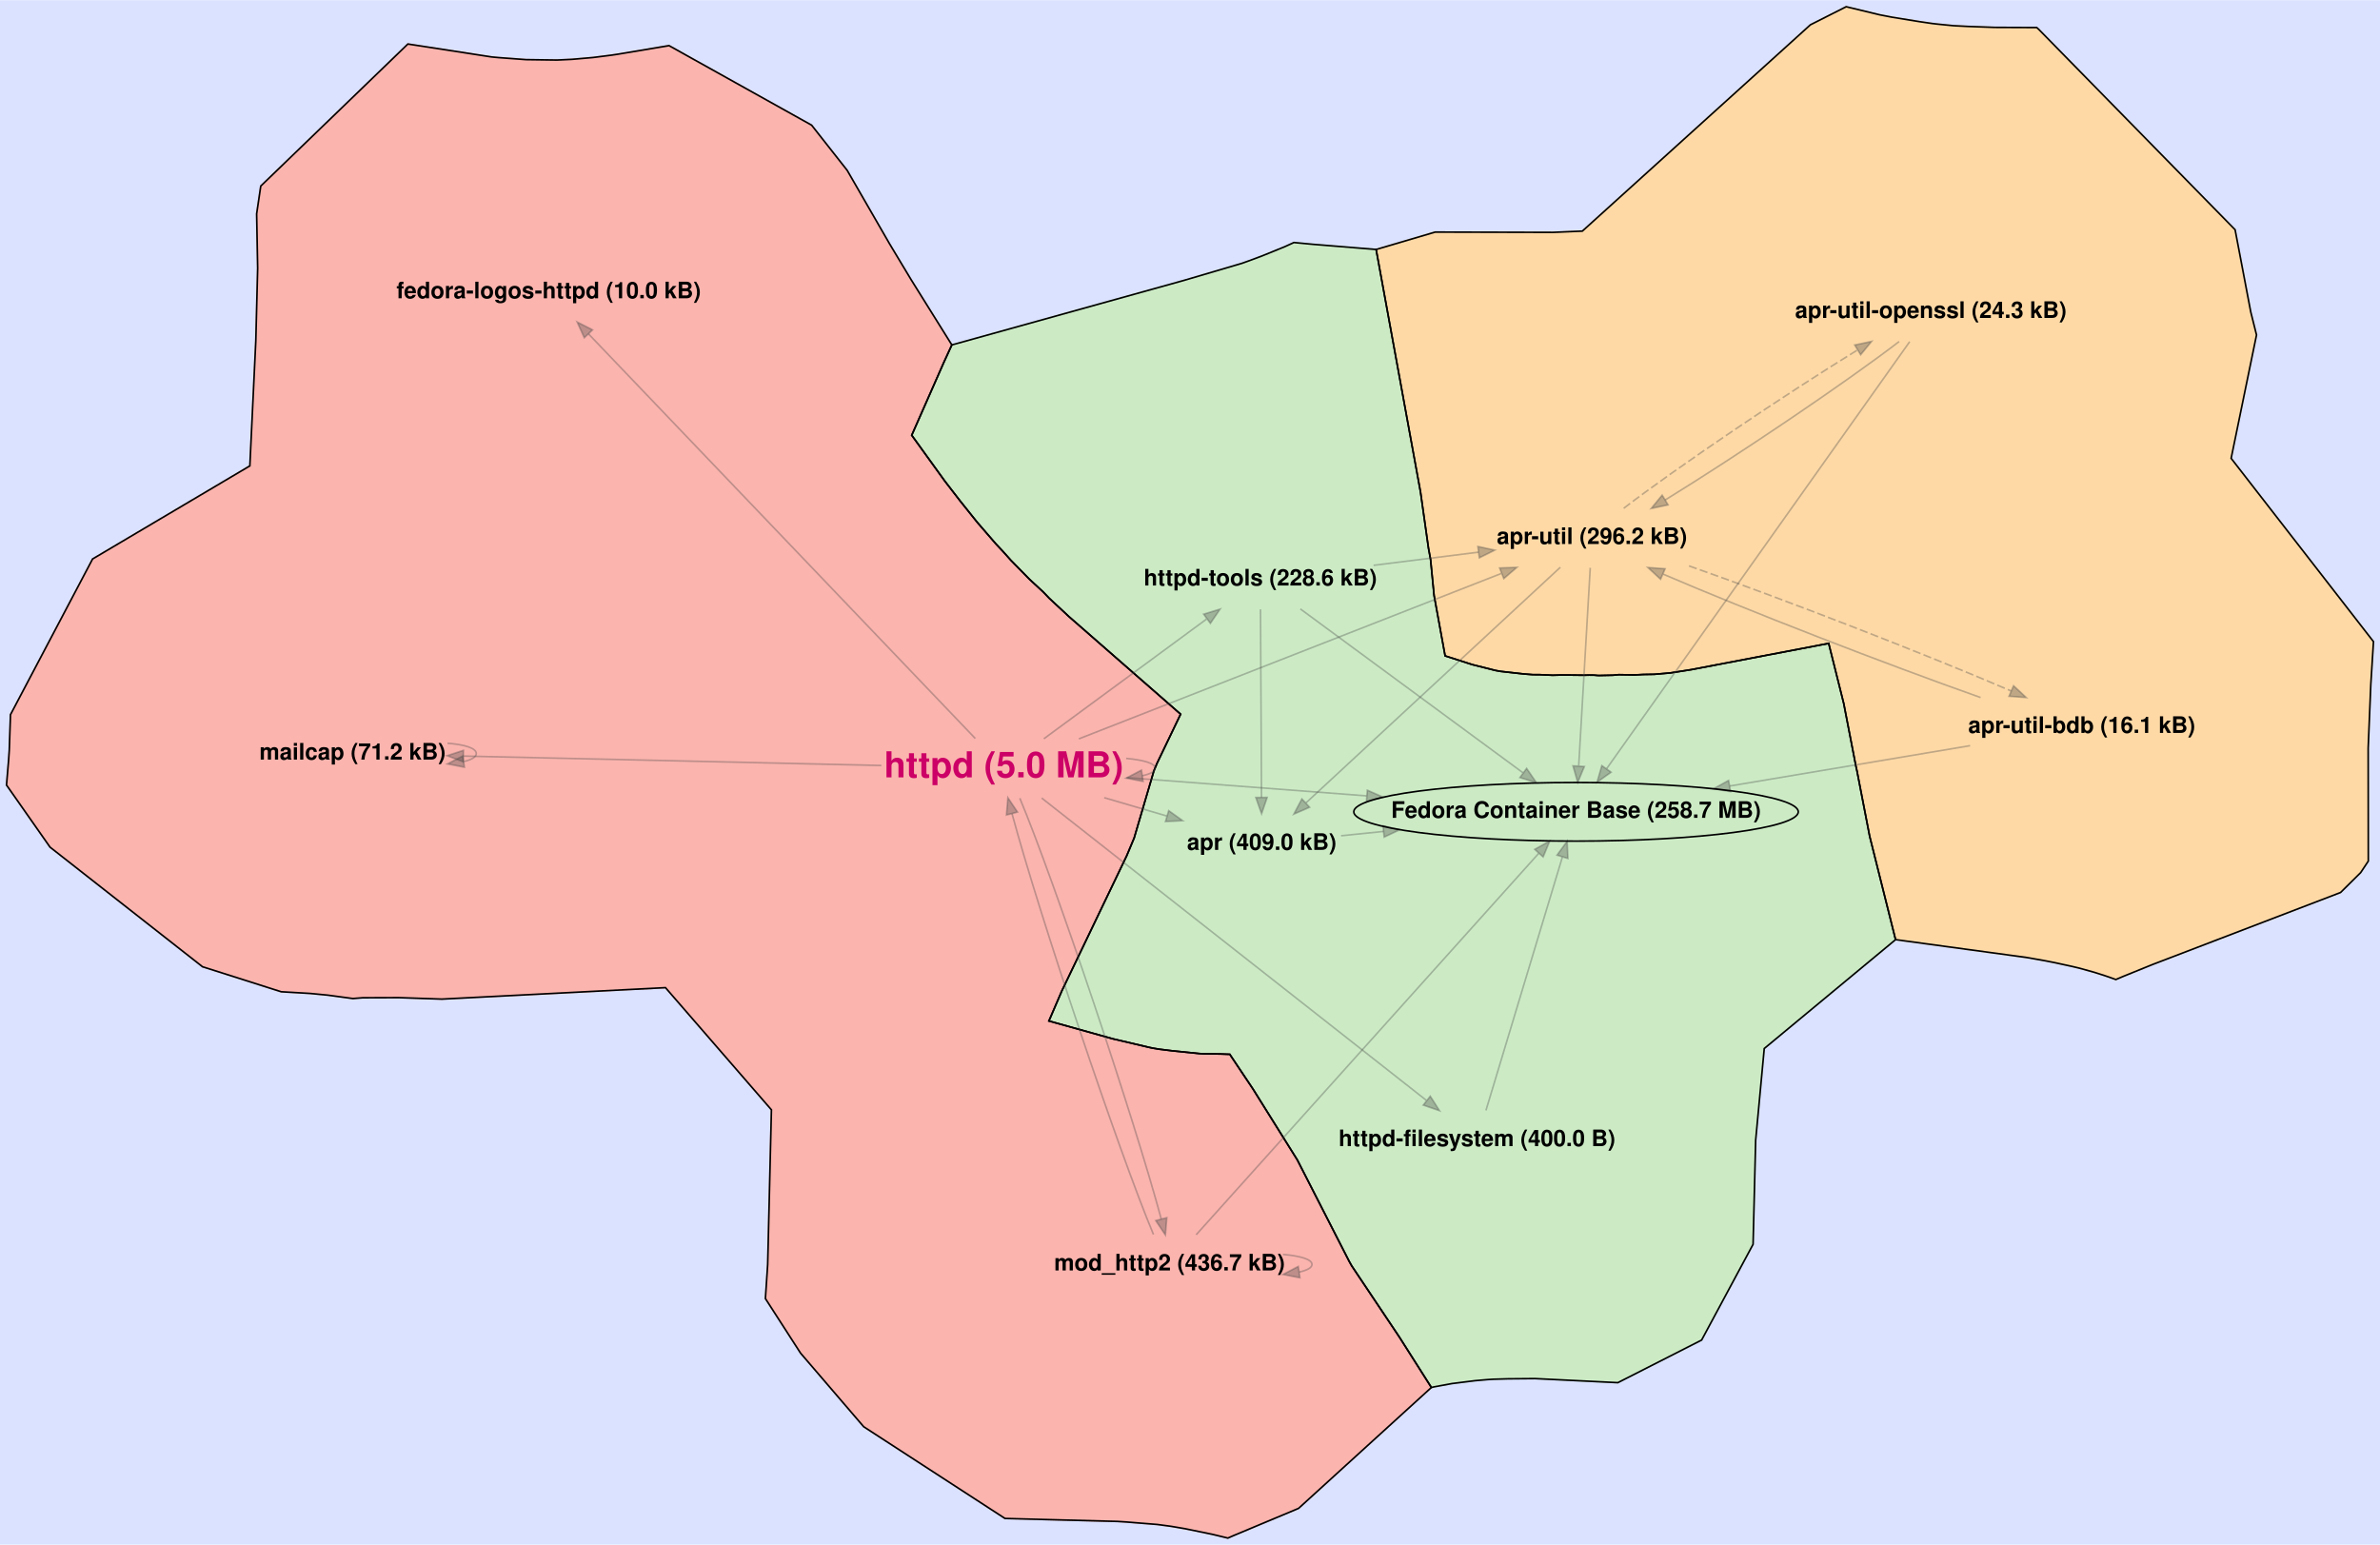
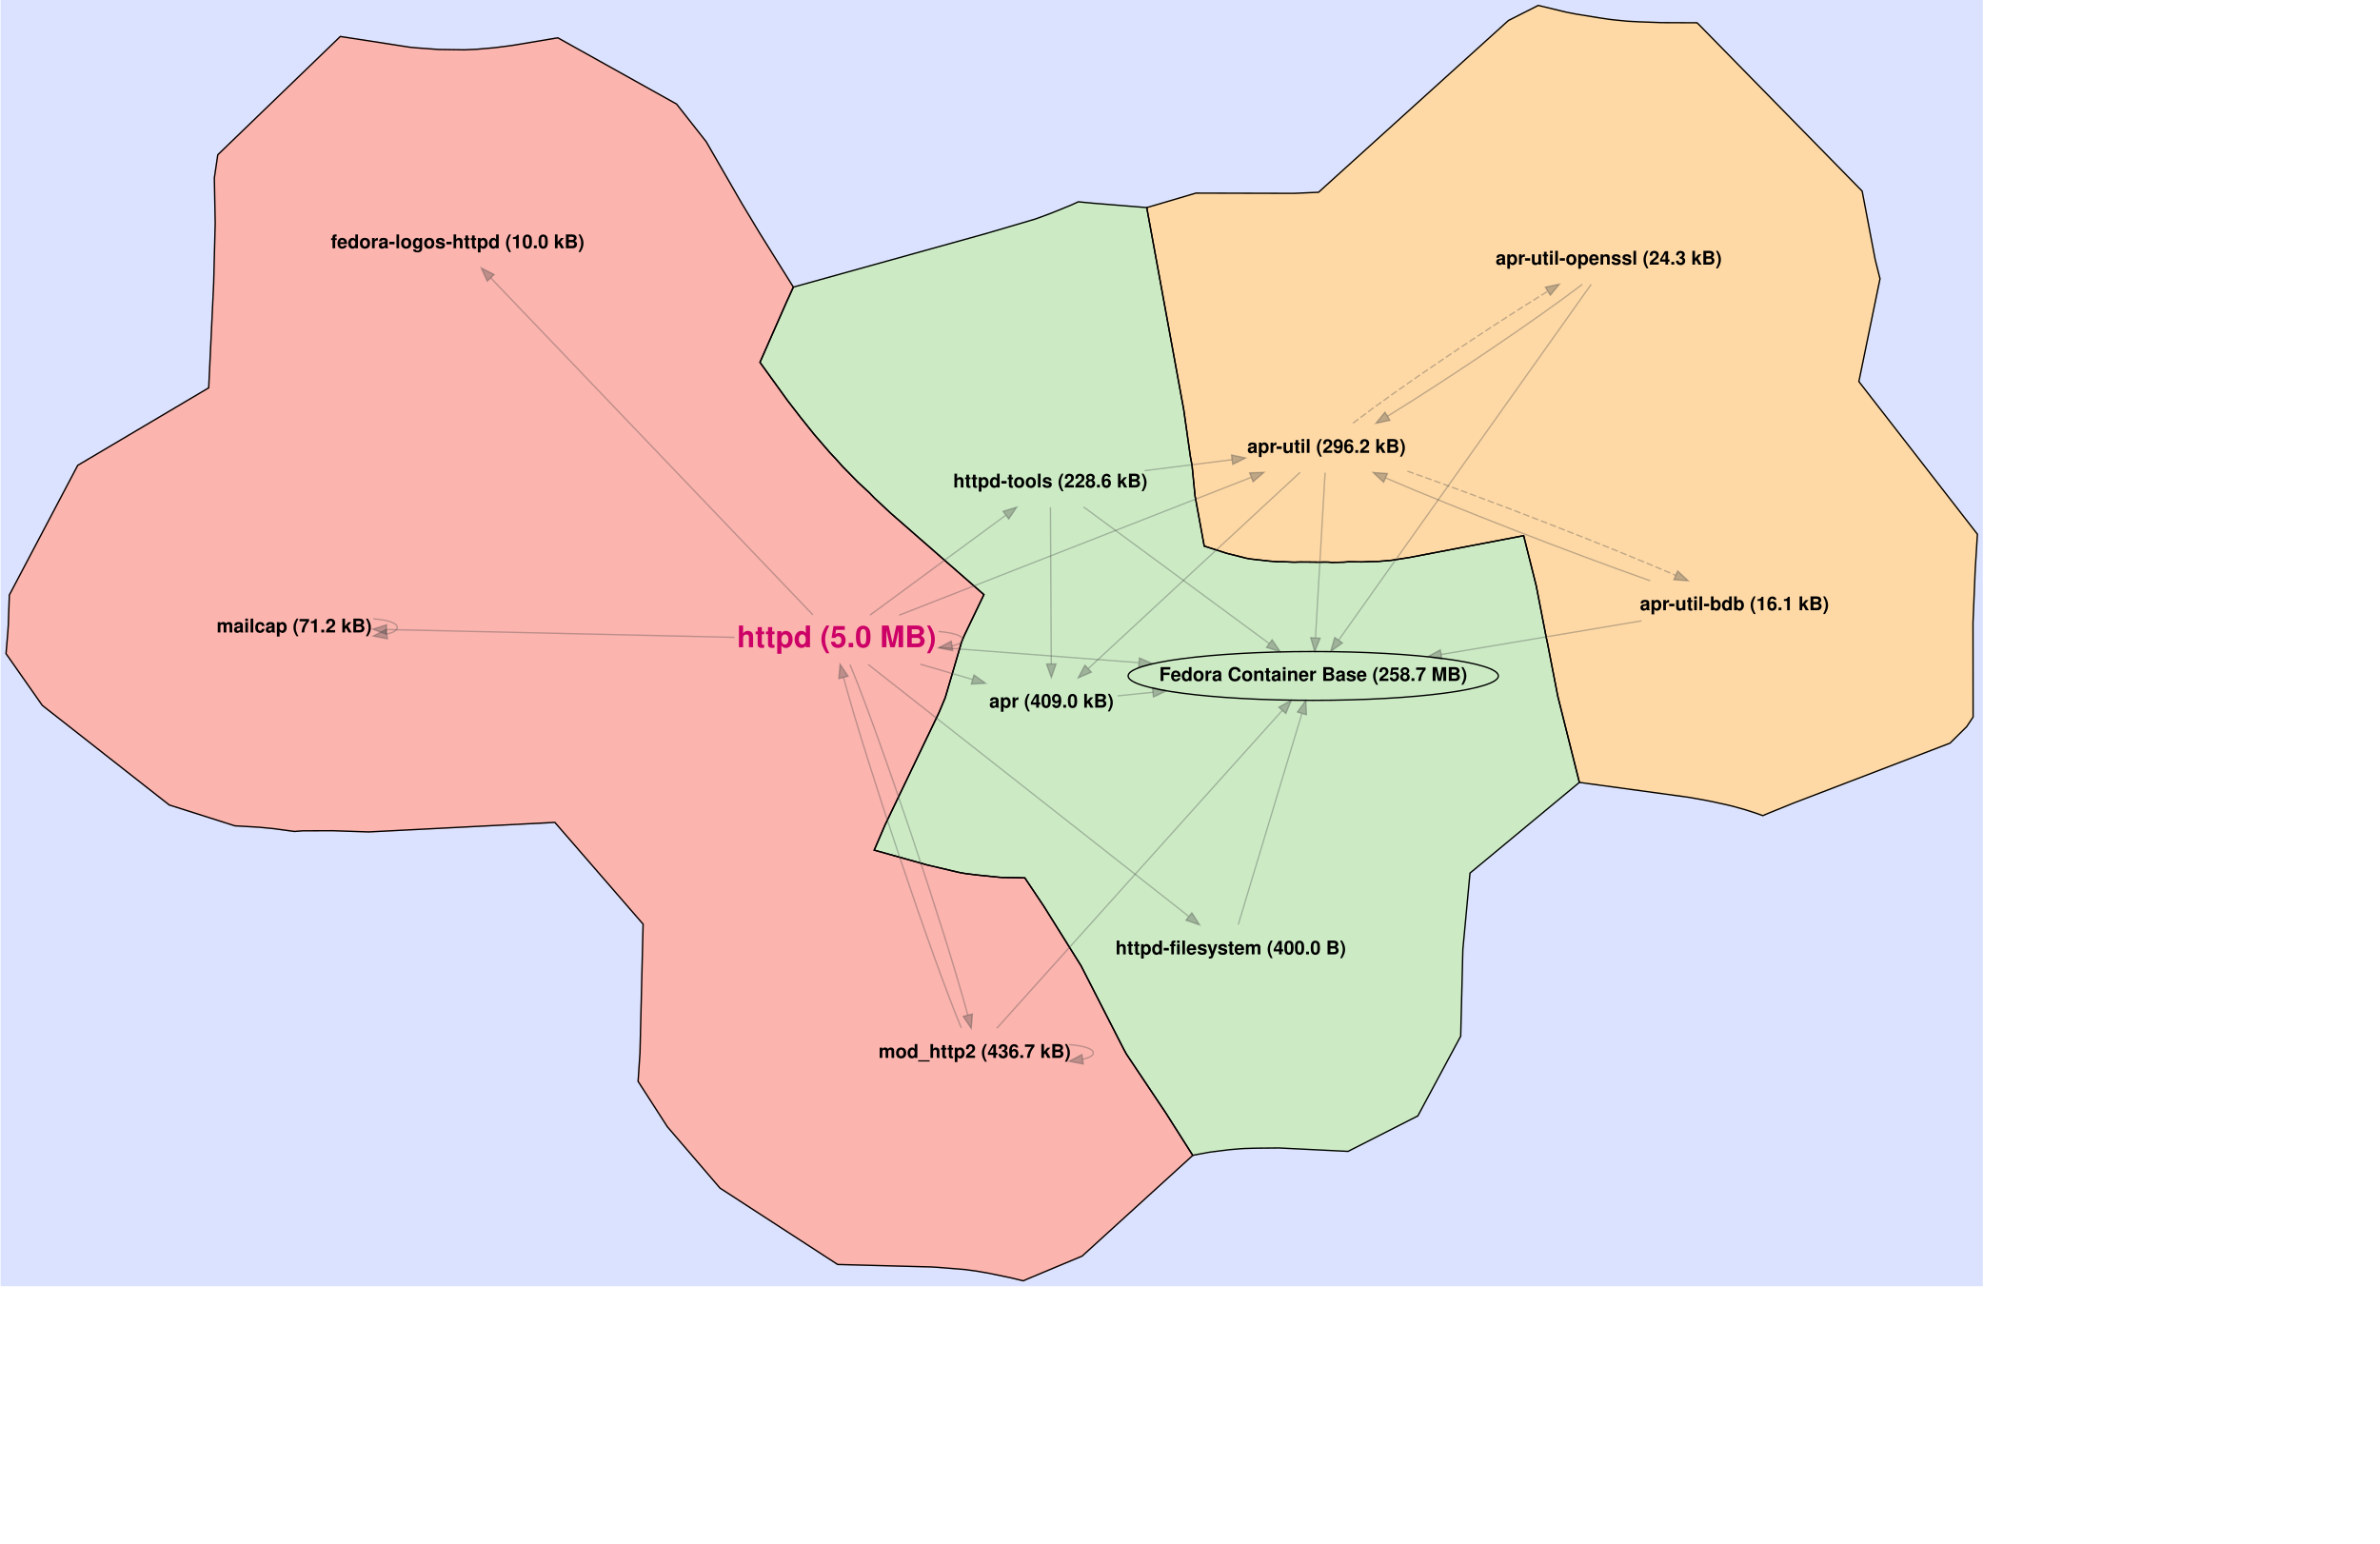
- <svg xmlns="http://www.w3.org/2000/svg" width="1462pt" height="949pt" viewBox="0.00 0.00 1461.66 948.52">
-   <g id="graph0" class="graph" transform="scale(1 1) rotate(0) translate(158.5048 794.4575)">
+ <svg xmlns="http://www.w3.org/2000/svg" width="1218pt" height="790pt" viewBox="0.00 0.00 1461.66 948.52">
+   <g id="graph0" class="graph" transform="scale(.8333 .8333) rotate(0) translate(158.5048 794.4575)">
    <polygon fill="#dae2ff" stroke="transparent" points="-158.505,154.067 -158.505,-794.457 1303.152,-794.457 1303.152,154.067 -158.505,154.067" />
-     <polygon fill="#ccebc5" stroke="#ccebc5" points="588.07,-440.914 587.679,-441.024 583.993,-444.369 457.255,-456.138 462.318,-450.478 473.802,-438.752 482.1,-431.09 485.833,-427.197 497.854,-415.998 566.562,-355.954 552.102,-325.834 550.148,-321.143 538.03,-279.916 584.049,-279.409 594.668,-282.823 597.095,-316.341 596.519,-357.442 601.816,-357.467 606.099,-276.408 606.943,-276.408 611.049,-279.925 616.046,-281.345 622.222,-279.505 625.549,-276.655 621.5,-272.922 616.514,-271.436 616.514,-271.436 621.5,-272.922 625.549,-276.655 622.222,-279.505 616.046,-281.345 611.049,-279.925 606.943,-276.408 606.099,-276.408 601.816,-357.467 596.519,-357.442 597.095,-316.341 594.668,-282.823 584.049,-279.409 538.03,-279.916 533.472,-269.027 493.637,-186.054 485.68,-167.524 524.79,-156.597 547.025,-151.365 549.397,-150.86 553.311,-150.202 561.389,-149.203 578.099,-147.506 580.445,-147.373 591.1,-147.24 595.68,-147.08 596.739,-147.067 610.932,-125.856 638.244,-82.171 670.061,-19.948 671.659,-17.106 671.703,-17.034 700.934,26.651 720.57,57.568 722.377,57.165 719.79,-60.302 722.649,-93.955 720.547,-94.603 724.654,-120.61 728.555,-94.466 731.446,-94.466 735.104,-122.923 739.189,-94.428 739.197,-94.428 742.222,-97.009 742.222,-97.009 739.197,-94.428 739.189,-94.428 735.104,-122.923 731.446,-94.466 728.555,-94.466 724.654,-120.61 720.547,-94.603 722.649,-93.955 719.79,-60.302 722.377,57.165 733.193,55.176 747.316,53.402 754.611,52.77 758.465,52.511 767.512,52.254 784.122,52.104 835.088,54.616 886.529,28.456 918.136,-30.35 919.726,-94.334 924.995,-150.603 1005.643,-217.482 989.723,-281.023 981.966,-320.989 981.267,-324.107 973.81,-362.536 964.566,-399.432 880.129,-383.301 867.285,-381.291 857.757,-380.468 857.261,-380.443 850.791,-380.337 845.256,-380.046 835.722,-380.214 832.128,-379.888 823.766,-379.716 822.775,-379.73 820.472,-379.925 817.527,-379.961 814.143,-379.88 803.607,-379.999 803.347,-379.983 800.352,-380.011 795.184,-379.871 794.962,-379.873 787.195,-380.208 782.742,-380.239 777.257,-380.661 762.982,-382.261 759.904,-382.819 745.587,-386.425 729.011,-391.754 722.24,-428.764 720.062,-451.047 718.797,-457.819 713.914,-492.264 686.632,-641.367 647.478,-644.559 636.154,-645.635 635.746,-645.443 630.508,-643.064 616.622,-637.424 608.733,-634.474 604.26,-632.873 568.417,-622.318 426.064,-582.74 421.088,-571.892 401.427,-527.266 421.82,-499.02 431.183,-486.889 441.522,-473.962 453.056,-460.608 457.255,-456.138 583.993,-444.369 587.679,-441.024 588.07,-440.914 595.029,-492.769 602.008,-585.623 603.325,-609.187 604.999,-438.619 606.82,-438.619 610.266,-441.799 615.421,-443.377 615.421,-443.377 610.266,-441.799 606.82,-438.619 604.999,-438.619 603.325,-609.187 602.008,-585.623 595.029,-492.769 588.07,-440.914 588.07,-440.914" />
+     <polygon fill="#ccebc5" stroke="#ccebc5" points="485.833,-427.197 482.1,-431.09 473.802,-438.752 462.318,-450.478 457.255,-456.138 583.993,-444.369 587.679,-441.024 588.07,-440.914 595.029,-492.769 602.008,-585.623 603.325,-609.187 604.999,-438.619 606.82,-438.619 610.266,-441.799 615.421,-443.377 615.421,-443.377 610.266,-441.799 606.82,-438.619 604.999,-438.619 603.325,-609.187 602.008,-585.623 595.029,-492.769 588.07,-440.914 587.679,-441.024 583.993,-444.369 457.255,-456.138 453.056,-460.608 441.522,-473.962 431.183,-486.889 421.82,-499.02 401.427,-527.266 421.088,-571.892 426.064,-582.74 568.417,-622.318 604.26,-632.873 608.733,-634.474 616.622,-637.424 630.508,-643.064 635.746,-645.443 636.154,-645.635 647.478,-644.559 686.632,-641.367 713.914,-492.264 718.797,-457.819 720.062,-451.047 722.24,-428.764 729.011,-391.754 745.587,-386.425 759.904,-382.819 762.982,-382.261 777.257,-380.661 782.742,-380.239 787.195,-380.208 794.962,-379.873 795.184,-379.871 800.352,-380.011 803.347,-379.983 803.607,-379.999 814.143,-379.88 817.527,-379.961 820.472,-379.925 822.775,-379.73 823.766,-379.716 832.128,-379.888 835.722,-380.214 845.256,-380.046 850.791,-380.337 857.261,-380.443 857.757,-380.468 867.285,-381.291 880.129,-383.301 964.566,-399.432 973.81,-362.536 981.267,-324.107 981.966,-320.989 989.723,-281.023 1005.643,-217.482 924.995,-150.603 919.726,-94.334 918.136,-30.35 886.529,28.456 835.088,54.616 784.122,52.104 767.512,52.254 758.465,52.511 754.611,52.77 747.316,53.402 733.193,55.176 722.377,57.165 719.79,-60.302 722.649,-93.955 720.547,-94.603 724.654,-120.61 728.555,-94.466 731.446,-94.466 735.104,-122.923 739.189,-94.428 739.197,-94.428 742.222,-97.009 742.222,-97.009 739.197,-94.428 739.189,-94.428 735.104,-122.923 731.446,-94.466 728.555,-94.466 724.654,-120.61 720.547,-94.603 722.649,-93.955 719.79,-60.302 722.377,57.165 720.57,57.568 700.934,26.651 671.703,-17.034 671.659,-17.106 670.061,-19.948 638.244,-82.171 610.932,-125.856 596.739,-147.067 595.68,-147.08 591.1,-147.24 580.445,-147.373 578.099,-147.506 561.389,-149.203 553.311,-150.202 549.397,-150.86 547.025,-151.365 524.79,-156.597 485.68,-167.524 493.637,-186.054 533.472,-269.027 538.03,-279.916 584.049,-279.409 594.668,-282.823 597.095,-316.341 596.519,-357.442 601.816,-357.467 606.099,-276.408 606.943,-276.408 611.049,-279.925 616.046,-281.345 622.222,-279.505 625.549,-276.655 621.5,-272.922 616.514,-271.436 616.514,-271.436 621.5,-272.922 625.549,-276.655 622.222,-279.505 616.046,-281.345 611.049,-279.925 606.943,-276.408 606.099,-276.408 601.816,-357.467 596.519,-357.442 597.095,-316.341 594.668,-282.823 584.049,-279.409 538.03,-279.916 550.148,-321.143 552.102,-325.834 566.562,-355.954 497.854,-415.998 485.833,-427.197 485.833,-427.197" />
    <polygon fill="#fed9a6" stroke="#fed9a6" points="1297.518,-374.336 1295.896,-335.142 1295.971,-265.713 1291.269,-258.632 1279.002,-246.493 1278.816,-246.388 1163.513,-202.22 1145.262,-194.822 1140.926,-192.971 1136.857,-194.435 1134.016,-195.398 1135.92,-347.867 1131.487,-347.867 1127.874,-314.922 1124.703,-344.508 1129.131,-348.568 1126.449,-350.8 1126.449,-350.8 1129.131,-348.568 1124.703,-344.508 1120.237,-343.227 1120.237,-343.227 1124.703,-344.508 1127.874,-314.922 1131.487,-347.867 1135.92,-347.867 1134.016,-195.398 1127.726,-197.403 1118.532,-199.961 1113.872,-201.069 1103.504,-203.326 1097.538,-204.503 1086.469,-206.463 1005.643,-217.482 989.723,-281.023 981.966,-320.989 981.267,-324.107 973.81,-362.536 964.566,-399.432 987.598,-455.057 986.389,-456.317 986.389,-456.317 987.598,-455.057 964.566,-399.432 880.129,-383.301 867.285,-381.291 857.757,-380.468 857.261,-380.443 850.791,-380.337 845.256,-380.046 835.722,-380.214 832.128,-379.888 823.766,-379.716 822.775,-379.73 820.472,-379.925 817.527,-379.961 814.143,-379.88 803.607,-379.999 803.347,-379.983 800.352,-380.011 795.184,-379.871 794.962,-379.873 787.195,-380.208 782.742,-380.239 777.257,-380.661 762.982,-382.261 759.904,-382.819 745.587,-386.425 729.011,-391.754 722.24,-428.764 720.062,-451.047 718.797,-457.819 713.914,-492.264 686.632,-641.367 722.902,-652.049 795.189,-651.874 813.293,-652.652 953.342,-779.347 975.306,-790.457 995.879,-785.5 1003.477,-784.029 1020.422,-781.28 1016.644,-603.378 1012.293,-603.378 1011.571,-603.163 1006.235,-603.163 1005.992,-603.091 1001.761,-603.091 1001.192,-602.921 1001.192,-602.921 1001.761,-603.091 1005.992,-603.091 1006.235,-603.163 1011.571,-603.163 1012.293,-603.378 1016.644,-603.378 1020.422,-781.28 1028.19,-780.144 1031.612,-779.751 1032.565,-606.375 1036.534,-602.926 1033.158,-600.053 1033.158,-600.053 1036.534,-602.926 1032.565,-606.375 1031.612,-779.751 1040.899,-778.833 1041.708,-778.778 1049.957,-778.353 1053.656,-603.36 1056.552,-603.36 1056.552,-603.36 1053.656,-603.36 1049.957,-778.353 1066.373,-777.766 1092.359,-777.658 1093.673,-776.449 1214.164,-653.491 1223.774,-603.02 1227.32,-588.858 1211.731,-513.089 1299.152,-400.496 1297.518,-374.336 1297.518,-374.336" />
-     <polygon fill="#fbb4ae" stroke="#fbb4ae" points="587.129,-15.457 591.695,-11.83 598.91,148.608 639.004,131.826 720.57,57.568 700.934,26.651 671.703,-17.034 671.659,-17.106 670.061,-19.948 638.244,-82.171 610.932,-125.856 596.739,-147.067 595.68,-147.08 591.1,-147.24 580.445,-147.373 578.099,-147.506 576.027,-97.439 569.726,-18.081 569.076,-18.081 565.536,-14.979 565.536,-14.979 569.076,-18.081 569.726,-18.081 576.027,-97.439 578.099,-147.506 561.389,-149.203 553.311,-150.202 549.397,-150.86 547.025,-151.365 524.79,-156.597 485.68,-167.524 493.637,-186.054 533.472,-269.027 538.03,-279.916 550.148,-321.143 552.102,-325.834 566.562,-355.954 497.854,-415.998 485.833,-427.197 482.1,-431.09 473.802,-438.752 473.989,-347.918 478.189,-322.847 476.826,-322.437 476.826,-322.437 478.189,-322.847 473.989,-347.918 473.802,-438.752 462.318,-450.478 463.118,-354.74 460.154,-327.408 467.069,-323.177 467.471,-322.719 466.486,-321.603 460.526,-318.11 455.806,-318.11 455.806,-318.11 460.526,-318.11 466.486,-321.603 467.471,-322.719 467.069,-323.177 460.154,-327.408 455.783,-327.408 448.836,-323.134 448.815,-323.11 445.543,-323.11 443.932,-322.614 439.916,-322.614 433.74,-247.759 431.497,-194.396 431.497,-194.396 433.74,-247.759 439.916,-322.614 443.932,-322.614 445.543,-323.11 448.815,-323.11 448.836,-323.134 455.783,-327.408 460.154,-327.408 463.118,-354.74 462.318,-450.478 457.255,-456.138 453.056,-460.608 441.522,-473.962 431.183,-486.889 421.82,-499.02 401.427,-527.266 421.088,-571.892 426.064,-582.74 401.062,-622.794 387.772,-644.904 361.795,-689.944 339.944,-717.714 252.368,-766.567 220.143,-761.171 216.962,-760.702 213.187,-615.332 208.817,-615.332 207.899,-615.049 207.899,-615.049 208.817,-615.332 213.187,-615.332 216.962,-760.702 205.687,-759.266 192.725,-758.139 183.52,-757.708 164.478,-757.968 147.595,-759.219 143.685,-759.587 142.819,-759.703 92.002,-767.554 1.645,-680.312 -.889,-663.24 -.261,-629.864 -1.398,-585.315 -5.053,-508.453 -101.635,-451.283 -152.061,-355.674 -152.818,-333.614 -153.192,-328.057 -154.505,-312.422 -127.766,-274.273 -34.12,-200.824 14.21,-185.467 31.973,-184.434 42.737,-183.395 58.267,-181.299 59.013,-181.372 52.465,-328.433 48.762,-331.57 52.539,-334.907 52.539,-334.907 48.762,-331.57 52.465,-328.433 59.013,-181.372 64.246,-181.782 86.367,-181.859 112.905,-180.957 250.202,-187.985 315.264,-112.958 312.965,-18 311.565,2.981 333.153,36.476 371.932,81.68 458.716,138.024 527.756,139.843 529.851,19.474 529.851,19.474 527.756,139.843 533.038,140.172 552.295,141.72 560.71,142.85 569.283,144.31 586.45,147.854 595.585,150.067 598.91,148.608 591.695,-11.83 587.129,-15.457 585.702,-18.034 580.965,-18.034 579.954,-17.726 576.188,-17.726 576.188,-17.726 579.954,-17.726 580.965,-18.034 585.702,-18.034 587.129,-15.457 587.129,-15.457" />
+     <polygon fill="#fbb4ae" stroke="#fbb4ae" points="671.659,-17.106 671.703,-17.034 700.934,26.651 720.57,57.568 639.004,131.826 598.91,148.608 591.695,-11.83 587.129,-15.457 585.702,-18.034 580.965,-18.034 579.954,-17.726 576.188,-17.726 576.188,-17.726 579.954,-17.726 580.965,-18.034 585.702,-18.034 587.129,-15.457 591.695,-11.83 598.91,148.608 595.585,150.067 586.45,147.854 569.283,144.31 560.71,142.85 552.295,141.72 533.038,140.172 527.756,139.843 529.851,19.474 529.851,19.474 527.756,139.843 458.716,138.024 371.932,81.68 333.153,36.476 311.565,2.981 312.965,-18 315.264,-112.958 250.202,-187.985 112.905,-180.957 86.367,-181.859 64.246,-181.782 59.013,-181.372 52.465,-328.433 48.762,-331.57 52.539,-334.907 52.539,-334.907 48.762,-331.57 52.465,-328.433 59.013,-181.372 58.267,-181.299 42.737,-183.395 31.973,-184.434 14.21,-185.467 -34.12,-200.824 -127.766,-274.273 -154.505,-312.422 -153.192,-328.057 -152.818,-333.614 -152.061,-355.674 -101.635,-451.283 -5.053,-508.453 -1.398,-585.315 -.261,-629.864 -.889,-663.24 1.645,-680.312 92.002,-767.554 142.819,-759.703 143.685,-759.587 147.595,-759.219 164.478,-757.968 183.52,-757.708 192.725,-758.139 205.687,-759.266 216.962,-760.702 213.187,-615.332 208.817,-615.332 207.899,-615.049 207.899,-615.049 208.817,-615.332 213.187,-615.332 216.962,-760.702 220.143,-761.171 252.368,-766.567 339.944,-717.714 361.795,-689.944 387.772,-644.904 401.062,-622.794 426.064,-582.74 421.088,-571.892 401.427,-527.266 421.82,-499.02 431.183,-486.889 441.522,-473.962 453.056,-460.608 457.255,-456.138 462.318,-450.478 463.118,-354.74 460.154,-327.408 455.783,-327.408 448.836,-323.134 448.815,-323.11 445.543,-323.11 443.932,-322.614 439.916,-322.614 433.74,-247.759 431.497,-194.396 431.497,-194.396 433.74,-247.759 439.916,-322.614 443.932,-322.614 445.543,-323.11 448.815,-323.11 448.836,-323.134 455.783,-327.408 460.154,-327.408 467.069,-323.177 467.471,-322.719 466.486,-321.603 460.526,-318.11 455.806,-318.11 455.806,-318.11 460.526,-318.11 466.486,-321.603 467.471,-322.719 467.069,-323.177 460.154,-327.408 463.118,-354.74 462.318,-450.478 473.802,-438.752 473.989,-347.918 478.189,-322.847 476.826,-322.437 476.826,-322.437 478.189,-322.847 473.989,-347.918 473.802,-438.752 482.1,-431.09 485.833,-427.197 497.854,-415.998 566.562,-355.954 552.102,-325.834 550.148,-321.143 538.03,-279.916 533.472,-269.027 493.637,-186.054 485.68,-167.524 524.79,-156.597 547.025,-151.365 549.397,-150.86 553.311,-150.202 561.389,-149.203 578.099,-147.506 576.027,-97.439 569.726,-18.081 569.076,-18.081 565.536,-14.979 565.536,-14.979 569.076,-18.081 569.726,-18.081 576.027,-97.439 578.099,-147.506 580.445,-147.373 591.1,-147.24 595.68,-147.08 596.739,-147.067 610.932,-125.856 638.244,-82.171 670.061,-19.948 671.659,-17.106 671.659,-17.106" />
    <polyline fill="none" stroke="#000000" points="803.347,-379.983 803.607,-379.999 814.143,-379.88 817.527,-379.961 820.472,-379.925 822.775,-379.73 823.766,-379.716 832.128,-379.888 835.722,-380.214 845.256,-380.046 850.791,-380.337 857.261,-380.443 857.757,-380.468 867.285,-381.291 880.129,-383.301 964.566,-399.432 973.81,-362.536 981.267,-324.107 981.966,-320.989 989.723,-281.023 1005.643,-217.482 924.995,-150.603 919.726,-94.334 918.136,-30.35 886.529,28.456 835.088,54.616 784.122,52.104 767.512,52.254 758.465,52.511 754.611,52.77 747.316,53.402 733.193,55.176 722.377,57.165 720.57,57.568 700.934,26.651 671.703,-17.034 671.659,-17.106 670.061,-19.948 638.244,-82.171 610.932,-125.856 596.739,-147.067 595.68,-147.08 591.1,-147.24 580.445,-147.373 578.099,-147.506 561.389,-149.203 553.311,-150.202 549.397,-150.86 547.025,-151.365 524.79,-156.597 485.68,-167.524 493.637,-186.054 533.472,-269.027 538.03,-279.916 550.148,-321.143 552.102,-325.834 566.562,-355.954 497.854,-415.998 485.833,-427.197 482.1,-431.09 473.802,-438.752 462.318,-450.478 457.255,-456.138 453.056,-460.608 441.522,-473.962 431.183,-486.889 421.82,-499.02 401.427,-527.266 421.088,-571.892 426.064,-582.74 568.417,-622.318 604.26,-632.873 608.733,-634.474 616.622,-637.424 630.508,-643.064 635.746,-645.443 636.154,-645.635 647.478,-644.559 686.632,-641.367 713.914,-492.264 718.797,-457.819 720.062,-451.047 722.24,-428.764 729.011,-391.754 745.587,-386.425 759.904,-382.819 762.982,-382.261 777.257,-380.661 782.742,-380.239 787.195,-380.208 794.962,-379.873 795.184,-379.871 800.352,-380.011 803.347,-379.983 " />
    <polyline fill="none" stroke="#000000" points="820.472,-379.925 817.527,-379.961 814.143,-379.88 803.607,-379.999 803.347,-379.983 800.352,-380.011 795.184,-379.871 794.962,-379.873 787.195,-380.208 782.742,-380.239 777.257,-380.661 762.982,-382.261 759.904,-382.819 745.587,-386.425 729.011,-391.754 722.24,-428.764 720.062,-451.047 718.797,-457.819 713.914,-492.264 686.632,-641.367 722.902,-652.049 795.189,-651.874 813.293,-652.652 953.342,-779.347 975.306,-790.457 995.879,-785.5 1003.477,-784.029 1020.422,-781.28 1028.19,-780.144 1031.612,-779.751 1040.899,-778.833 1041.708,-778.778 1049.957,-778.353 1066.373,-777.766 1092.359,-777.658 1093.673,-776.449 1214.164,-653.491 1223.774,-603.02 1227.32,-588.858 1211.731,-513.089 1299.152,-400.496 1297.518,-374.336 1295.896,-335.142 1295.971,-265.713 1291.269,-258.632 1279.002,-246.493 1278.816,-246.388 1163.513,-202.22 1145.262,-194.822 1140.926,-192.971 1136.857,-194.435 1134.016,-195.398 1127.726,-197.403 1118.532,-199.961 1113.872,-201.069 1103.504,-203.326 1097.538,-204.503 1086.469,-206.463 1005.643,-217.482 989.723,-281.023 981.966,-320.989 981.267,-324.107 973.81,-362.536 964.566,-399.432 880.129,-383.301 867.285,-381.291 857.757,-380.468 857.261,-380.443 850.791,-380.337 845.256,-380.046 835.722,-380.214 832.128,-379.888 823.766,-379.716 822.775,-379.73 820.472,-379.925 " />
-     <polyline fill="none" stroke="#000000" points="183.52,-757.708 192.725,-758.139 205.687,-759.266 216.962,-760.702 220.143,-761.171 252.368,-766.567 339.944,-717.714 361.795,-689.944 387.772,-644.904 401.062,-622.794 426.064,-582.74 421.088,-571.892 401.427,-527.266 421.82,-499.02 431.183,-486.889 441.522,-473.962 453.056,-460.608 457.255,-456.138 462.318,-450.478 473.802,-438.752 482.1,-431.09 485.833,-427.197 497.854,-415.998 566.562,-355.954 552.102,-325.834 550.148,-321.143 538.03,-279.916 533.472,-269.027 493.637,-186.054 485.68,-167.524 524.79,-156.597 547.025,-151.365 549.397,-150.86 553.311,-150.202 561.389,-149.203 578.099,-147.506 580.445,-147.373 591.1,-147.24 595.68,-147.08 596.739,-147.067 610.932,-125.856 638.244,-82.171 670.061,-19.948 671.659,-17.106 671.703,-17.034 700.934,26.651 720.57,57.568 639.004,131.826 598.91,148.608 595.585,150.067 586.45,147.854 569.283,144.31 560.71,142.85 552.295,141.72 533.038,140.172 527.756,139.843 458.716,138.024 371.932,81.68 333.153,36.476 311.565,2.981 312.965,-18 315.264,-112.958 250.202,-187.985 112.905,-180.957 86.367,-181.859 64.246,-181.782 59.013,-181.372 58.267,-181.299 42.737,-183.395 31.973,-184.434 14.21,-185.467 -34.12,-200.824 -127.766,-274.273 -154.505,-312.422 -153.192,-328.057 -152.818,-333.614 -152.061,-355.674 -101.635,-451.283 -5.053,-508.453 -1.398,-585.315 -.261,-629.864 -.889,-663.24 1.645,-680.312 92.002,-767.554 142.819,-759.703 143.685,-759.587 147.595,-759.219 164.478,-757.968 183.52,-757.708 " />
+     <polyline fill="none" stroke="#000000" points="164.478,-757.968 147.595,-759.219 143.685,-759.587 142.819,-759.703 92.002,-767.554 1.645,-680.312 -.889,-663.24 -.261,-629.864 -1.398,-585.315 -5.053,-508.453 -101.635,-451.283 -152.061,-355.674 -152.818,-333.614 -153.192,-328.057 -154.505,-312.422 -127.766,-274.273 -34.12,-200.824 14.21,-185.467 31.973,-184.434 42.737,-183.395 58.267,-181.299 59.013,-181.372 64.246,-181.782 86.367,-181.859 112.905,-180.957 250.202,-187.985 315.264,-112.958 312.965,-18 311.565,2.981 333.153,36.476 371.932,81.68 458.716,138.024 527.756,139.843 533.038,140.172 552.295,141.72 560.71,142.85 569.283,144.31 586.45,147.854 595.585,150.067 598.91,148.608 639.004,131.826 720.57,57.568 700.934,26.651 671.703,-17.034 671.659,-17.106 670.061,-19.948 638.244,-82.171 610.932,-125.856 596.739,-147.067 595.68,-147.08 591.1,-147.24 580.445,-147.373 578.099,-147.506 561.389,-149.203 553.311,-150.202 549.397,-150.86 547.025,-151.365 524.79,-156.597 485.68,-167.524 493.637,-186.054 533.472,-269.027 538.03,-279.916 550.148,-321.143 552.102,-325.834 566.562,-355.954 497.854,-415.998 485.833,-427.197 482.1,-431.09 473.802,-438.752 462.318,-450.478 457.255,-456.138 453.056,-460.608 441.522,-473.962 431.183,-486.889 421.82,-499.02 401.427,-527.266 421.088,-571.892 426.064,-582.74 401.062,-622.794 387.772,-644.904 361.795,-689.944 339.944,-717.714 252.368,-766.567 220.143,-761.171 216.962,-760.702 205.687,-759.266 192.725,-758.139 183.52,-757.708 164.478,-757.968 " />
    <g id="edge1" class="edge">
      <path fill="none" stroke="#444444" stroke-opacity="0.333" d="M665.095,-281.284C673.296,-282.119 682.113,-283.018 691.201,-283.944" />
      <polygon fill="#444444" fill-opacity="0.333" stroke="#444444" stroke-opacity="0.333" points="690.849,-287.426 701.152,-284.958 691.559,-280.462 690.849,-287.426" />
    </g>
    <g id="edge2" class="edge">
      <path fill="none" stroke="#444444" stroke-opacity="0.333" d="M818.133,-445.861C816.427,-416.59 813.075,-359.056 811.056,-324.411" />
      <polygon fill="#444444" fill-opacity="0.333" stroke="#444444" stroke-opacity="0.333" points="814.527,-323.812 810.451,-314.032 807.539,-324.219 814.527,-323.812" />
    </g>
    <g id="edge3" class="edge">
      <path fill="none" stroke="#444444" stroke-opacity="0.333" d="M799.754,-446.167C763.429,-412.52 685.195,-340.053 643.633,-301.555" />
      <polygon fill="#444444" fill-opacity="0.333" stroke="#444444" stroke-opacity="0.333" points="645.79,-298.782 636.075,-294.554 641.033,-303.918 645.79,-298.782" />
    </g>
    <g id="edge4" class="edge">
      <path fill="none" stroke="#444444" stroke-dasharray="5,2" stroke-opacity="0.333" d="M878.802,-447.023C937.132,-426.533 1024.566,-392.637 1076.595,-370.224" />
      <polygon fill="#444444" fill-opacity="0.333" stroke="#444444" stroke-opacity="0.333" points="1078.113,-373.38 1085.883,-366.178 1075.318,-366.962 1078.113,-373.38" />
    </g>
    <g id="edge5" class="edge">
      <path fill="none" stroke="#444444" stroke-dasharray="5,2" stroke-opacity="0.333" d="M838.669,-482.385C871.288,-507.449 937.619,-552.185 982.297,-579.655" />
      <polygon fill="#444444" fill-opacity="0.333" stroke="#444444" stroke-opacity="0.333" points="980.565,-582.698 990.927,-584.908 984.204,-576.719 980.565,-582.698" />
    </g>
    <g id="edge23" class="edge">
      <path fill="none" stroke="#444444" stroke-opacity="0.333" d="M1051.453,-336.623C1008.089,-329.344 951.437,-319.834 903.844,-311.844" />
      <polygon fill="#444444" fill-opacity="0.333" stroke="#444444" stroke-opacity="0.333" points="904.275,-308.368 893.834,-310.164 903.116,-315.271 904.275,-308.368" />
    </g>
    <g id="edge24" class="edge">
      <path fill="none" stroke="#444444" stroke-opacity="0.333" d="M1057.862,-366.18C999.717,-386.694 914.35,-419.815 863.022,-441.907" />
      <polygon fill="#444444" fill-opacity="0.333" stroke="#444444" stroke-opacity="0.333" points="861.311,-438.834 853.539,-446.034 864.105,-445.252 861.311,-438.834" />
    </g>
    <g id="edge25" class="edge">
      <path fill="none" stroke="#444444" stroke-opacity="0.333" d="M1014.322,-584.733C977.383,-532.685 871.553,-383.566 828.232,-322.526" />
      <polygon fill="#444444" fill-opacity="0.333" stroke="#444444" stroke-opacity="0.333" points="830.952,-320.31 822.31,-314.181 825.244,-324.361 830.952,-320.31" />
    </g>
    <g id="edge26" class="edge">
      <path fill="none" stroke="#444444" stroke-opacity="0.333" d="M1007.831,-584.815C975.212,-559.751 908.881,-515.015 864.203,-487.545" />
      <polygon fill="#444444" fill-opacity="0.333" stroke="#444444" stroke-opacity="0.333" points="865.935,-484.502 855.573,-482.292 862.296,-490.481 865.935,-484.502" />
    </g>
    <g id="edge6" class="edge">
      <path fill="none" stroke="#444444" stroke-opacity="0.333" d="M533.345,-317.002C576.273,-313.734 631.214,-309.552 680.763,-305.781" />
      <polygon fill="#444444" fill-opacity="0.333" stroke="#444444" stroke-opacity="0.333" points="681.216,-309.257 690.921,-305.008 680.684,-302.277 681.216,-309.257" />
    </g>
    <g id="edge7" class="edge">
      <path fill="none" stroke="#444444" stroke-opacity="0.333" d="M519.661,-304.66C532.276,-300.964 545.515,-297.085 558.009,-293.425" />
      <polygon fill="#444444" fill-opacity="0.333" stroke="#444444" stroke-opacity="0.333" points="559.231,-296.714 567.843,-290.543 557.263,-289.996 559.231,-296.714" />
    </g>
    <g id="edge8" class="edge">
      <path fill="none" stroke="#444444" stroke-opacity="0.333" d="M504.07,-340.797C570.287,-366.723 692.145,-414.434 763.367,-442.32" />
      <polygon fill="#444444" fill-opacity="0.333" stroke="#444444" stroke-opacity="0.333" points="762.482,-445.732 773.07,-446.119 765.034,-439.214 762.482,-445.732" />
    </g>
    <g id="edge9" class="edge">
      <path fill="none" stroke="#444444" stroke-opacity="0.333" d="M440.468,-341.027C392.435,-391.272 258.35,-531.532 202.93,-589.504" />
      <polygon fill="#444444" fill-opacity="0.333" stroke="#444444" stroke-opacity="0.333" points="200.336,-587.153 195.956,-596.8 205.396,-591.99 200.336,-587.153" />
    </g>
    <g id="edge10" class="edge">
      <path fill="none" stroke="#444444" stroke-opacity="0.333" d="M533.118,-328.797C543.789,-327.818 550.95,-325.799 550.95,-322.74 550.95,-320.781 548.011,-319.248 543.093,-318.142" />
      <polygon fill="#444444" fill-opacity="0.333" stroke="#444444" stroke-opacity="0.333" points="543.52,-314.667 533.118,-316.683 542.507,-321.593 543.52,-314.667" />
    </g>
    <g id="edge11" class="edge">
      <path fill="none" stroke="#444444" stroke-opacity="0.333" d="M481.242,-304.435C533.238,-263.571 658.791,-164.899 717.431,-118.814" />
      <polygon fill="#444444" fill-opacity="0.333" stroke="#444444" stroke-opacity="0.333" points="719.88,-121.341 725.58,-112.409 715.555,-115.837 719.88,-121.341" />
    </g>
    <g id="edge12" class="edge">
      <path fill="none" stroke="#444444" stroke-opacity="0.333" d="M482.572,-340.854C509.437,-360.619 552.588,-392.364 582.409,-414.303" />
      <polygon fill="#444444" fill-opacity="0.333" stroke="#444444" stroke-opacity="0.333" points="580.692,-417.385 590.822,-420.492 584.841,-411.747 580.692,-417.385" />
    </g>
    <g id="edge13" class="edge">
      <path fill="none" stroke="#444444" stroke-opacity="0.333" d="M382.723,-324.437C308.962,-326.1 197.501,-328.614 126.242,-330.221" />
      <polygon fill="#444444" fill-opacity="0.333" stroke="#444444" stroke-opacity="0.333" points="125.948,-326.727 116.029,-330.451 126.106,-333.725 125.948,-326.727" />
    </g>
    <g id="edge14" class="edge">
      <path fill="none" stroke="#444444" stroke-opacity="0.333" d="M467.815,-304.33C489.362,-252.861 538.146,-107.349 554.667,-45.908" />
      <polygon fill="#444444" fill-opacity="0.333" stroke="#444444" stroke-opacity="0.333" points="558.082,-46.681 557.199,-36.123 551.305,-44.928 558.082,-46.681" />
    </g>
    <g id="edge15" class="edge">
      <path fill="none" stroke="#444444" stroke-opacity="0.333" d="M754.085,-112.585C764.759,-147.979 788.333,-226.141 800.985,-268.089" />
      <polygon fill="#444444" fill-opacity="0.333" stroke="#444444" stroke-opacity="0.333" points="797.713,-269.362 803.952,-277.925 804.415,-267.341 797.713,-269.362" />
    </g>
    <g id="edge16" class="edge">
      <path fill="none" stroke="#444444" stroke-opacity="0.333" d="M640.084,-420.599C674.753,-395.084 738.123,-348.447 776.733,-320.031" />
      <polygon fill="#444444" fill-opacity="0.333" stroke="#444444" stroke-opacity="0.333" points="779.066,-322.66 785.046,-313.914 774.917,-317.022 779.066,-322.66" />
    </g>
    <g id="edge17" class="edge">
      <path fill="none" stroke="#444444" stroke-opacity="0.333" d="M615.627,-420.362C615.776,-392.226 616.063,-338.128 616.239,-304.831" />
      <polygon fill="#444444" fill-opacity="0.333" stroke="#444444" stroke-opacity="0.333" points="619.739,-304.829 616.292,-294.81 612.739,-304.791 619.739,-304.829" />
    </g>
    <g id="edge18" class="edge">
      <path fill="none" stroke="#444444" stroke-opacity="0.333" d="M685.052,-447.378C705.849,-449.983 728.651,-452.839 749.462,-455.445" />
      <polygon fill="#444444" fill-opacity="0.333" stroke="#444444" stroke-opacity="0.333" points="749.143,-458.933 759.501,-456.703 750.013,-451.987 749.143,-458.933" />
    </g>
    <g id="edge19" class="edge">
      <path fill="none" stroke="#444444" stroke-opacity="0.333" d="M116.312,-338.114C126.726,-337.288 134,-335.17 134,-331.76 134,-329.629 131.159,-328.002 126.485,-326.88" />
      <polygon fill="#444444" fill-opacity="0.333" stroke="#444444" stroke-opacity="0.333" points="126.71,-323.376 116.312,-325.406 125.706,-330.304 126.71,-323.376" />
    </g>
    <g id="edge20" class="edge">
      <path fill="none" stroke="#444444" stroke-opacity="0.333" d="M576.13,-36.24C619.348,-84.364 736.552,-214.872 786.43,-270.413" />
      <polygon fill="#444444" fill-opacity="0.333" stroke="#444444" stroke-opacity="0.333" points="783.998,-272.943 793.284,-278.045 789.206,-268.266 783.998,-272.943" />
    </g>
    <g id="edge21" class="edge">
      <path fill="none" stroke="#444444" stroke-opacity="0.333" d="M549.885,-36.41C528.338,-87.879 479.554,-233.391 463.033,-294.832" />
      <polygon fill="#444444" fill-opacity="0.333" stroke="#444444" stroke-opacity="0.333" points="459.618,-294.059 460.501,-304.617 466.395,-295.812 459.618,-294.059" />
    </g>
    <g id="edge22" class="edge">
      <path fill="none" stroke="#444444" stroke-opacity="0.333" d="M629.423,-24.155C640.04,-23.216 647.25,-21.164 647.25,-18 647.25,-15.973 644.291,-14.403 639.373,-13.289" />
      <polygon fill="#444444" fill-opacity="0.333" stroke="#444444" stroke-opacity="0.333" points="639.822,-9.817 629.423,-11.845 638.817,-16.745 639.822,-9.817" />
    </g>
    <g id="node1" class="node">
      <ellipse fill="none" stroke="#000000" cx="809.4" cy="-295.99" rx="136.5" ry="18" />
      <text text-anchor="middle" x="809.4" y="-292.29" font-family="Helvetica,sans-Serif" font-weight="bold" font-size="14.00" fill="#000000">Fedora Container Base (258.7 MB)</text>
    </g>
    <g id="node2" class="node">
      <text text-anchor="middle" x="616.39" y="-272.62" font-family="Helvetica,sans-Serif" font-weight="bold" font-size="14.00" fill="#000000">apr (409.0 kB)</text>
    </g>
    <g id="node3" class="node">
      <text text-anchor="middle" x="819.2" y="-460.48" font-family="Helvetica,sans-Serif" font-weight="bold" font-size="14.00" fill="#000000">apr-util (296.2 kB)</text>
    </g>
    <g id="node4" class="node">
      <text text-anchor="middle" x="1120" y="-344.43" font-family="Helvetica,sans-Serif" font-weight="bold" font-size="14.00" fill="#000000">apr-util-bdb (16.1 kB)</text>
    </g>
    <g id="node5" class="node">
      <text text-anchor="middle" x="1027.3" y="-599.32" font-family="Helvetica,sans-Serif" font-weight="bold" font-size="14.00" fill="#000000">apr-util-openssl (24.3 kB)</text>
    </g>
    <g id="node6" class="node">
      <text text-anchor="middle" x="178.48" y="-611.38" font-family="Helvetica,sans-Serif" font-weight="bold" font-size="14.00" fill="#000000">fedora-logos-httpd (10.0 kB)</text>
    </g>
    <g id="node7" class="node">
      <text text-anchor="middle" x="457.95" y="-317.14" font-family="Helvetica,sans-Serif" font-weight="bold" font-size="22.00" fill="#cc0066">httpd (5.0 MB)</text>
    </g>
    <g id="node8" class="node">
      <text text-anchor="middle" x="748.58" y="-90.634" font-family="Helvetica,sans-Serif" font-weight="bold" font-size="14.00" fill="#000000">httpd-filesystem (400.0 B)</text>
    </g>
    <g id="node9" class="node">
      <text text-anchor="middle" x="615.53" y="-434.97" font-family="Helvetica,sans-Serif" font-weight="bold" font-size="14.00" fill="#000000">httpd-tools (228.6 kB)</text>
    </g>
    <g id="node10" class="node">
      <text text-anchor="middle" x="58" y="-328.06" font-family="Helvetica,sans-Serif" font-weight="bold" font-size="14.00" fill="#000000">mailcap (71.2 kB)</text>
    </g>
    <g id="node11" class="node">
      <text text-anchor="middle" x="559.75" y="-14.3" font-family="Helvetica,sans-Serif" font-weight="bold" font-size="14.00" fill="#000000">mod_http2 (436.7 kB)</text>
    </g>
  </g>
</svg>
